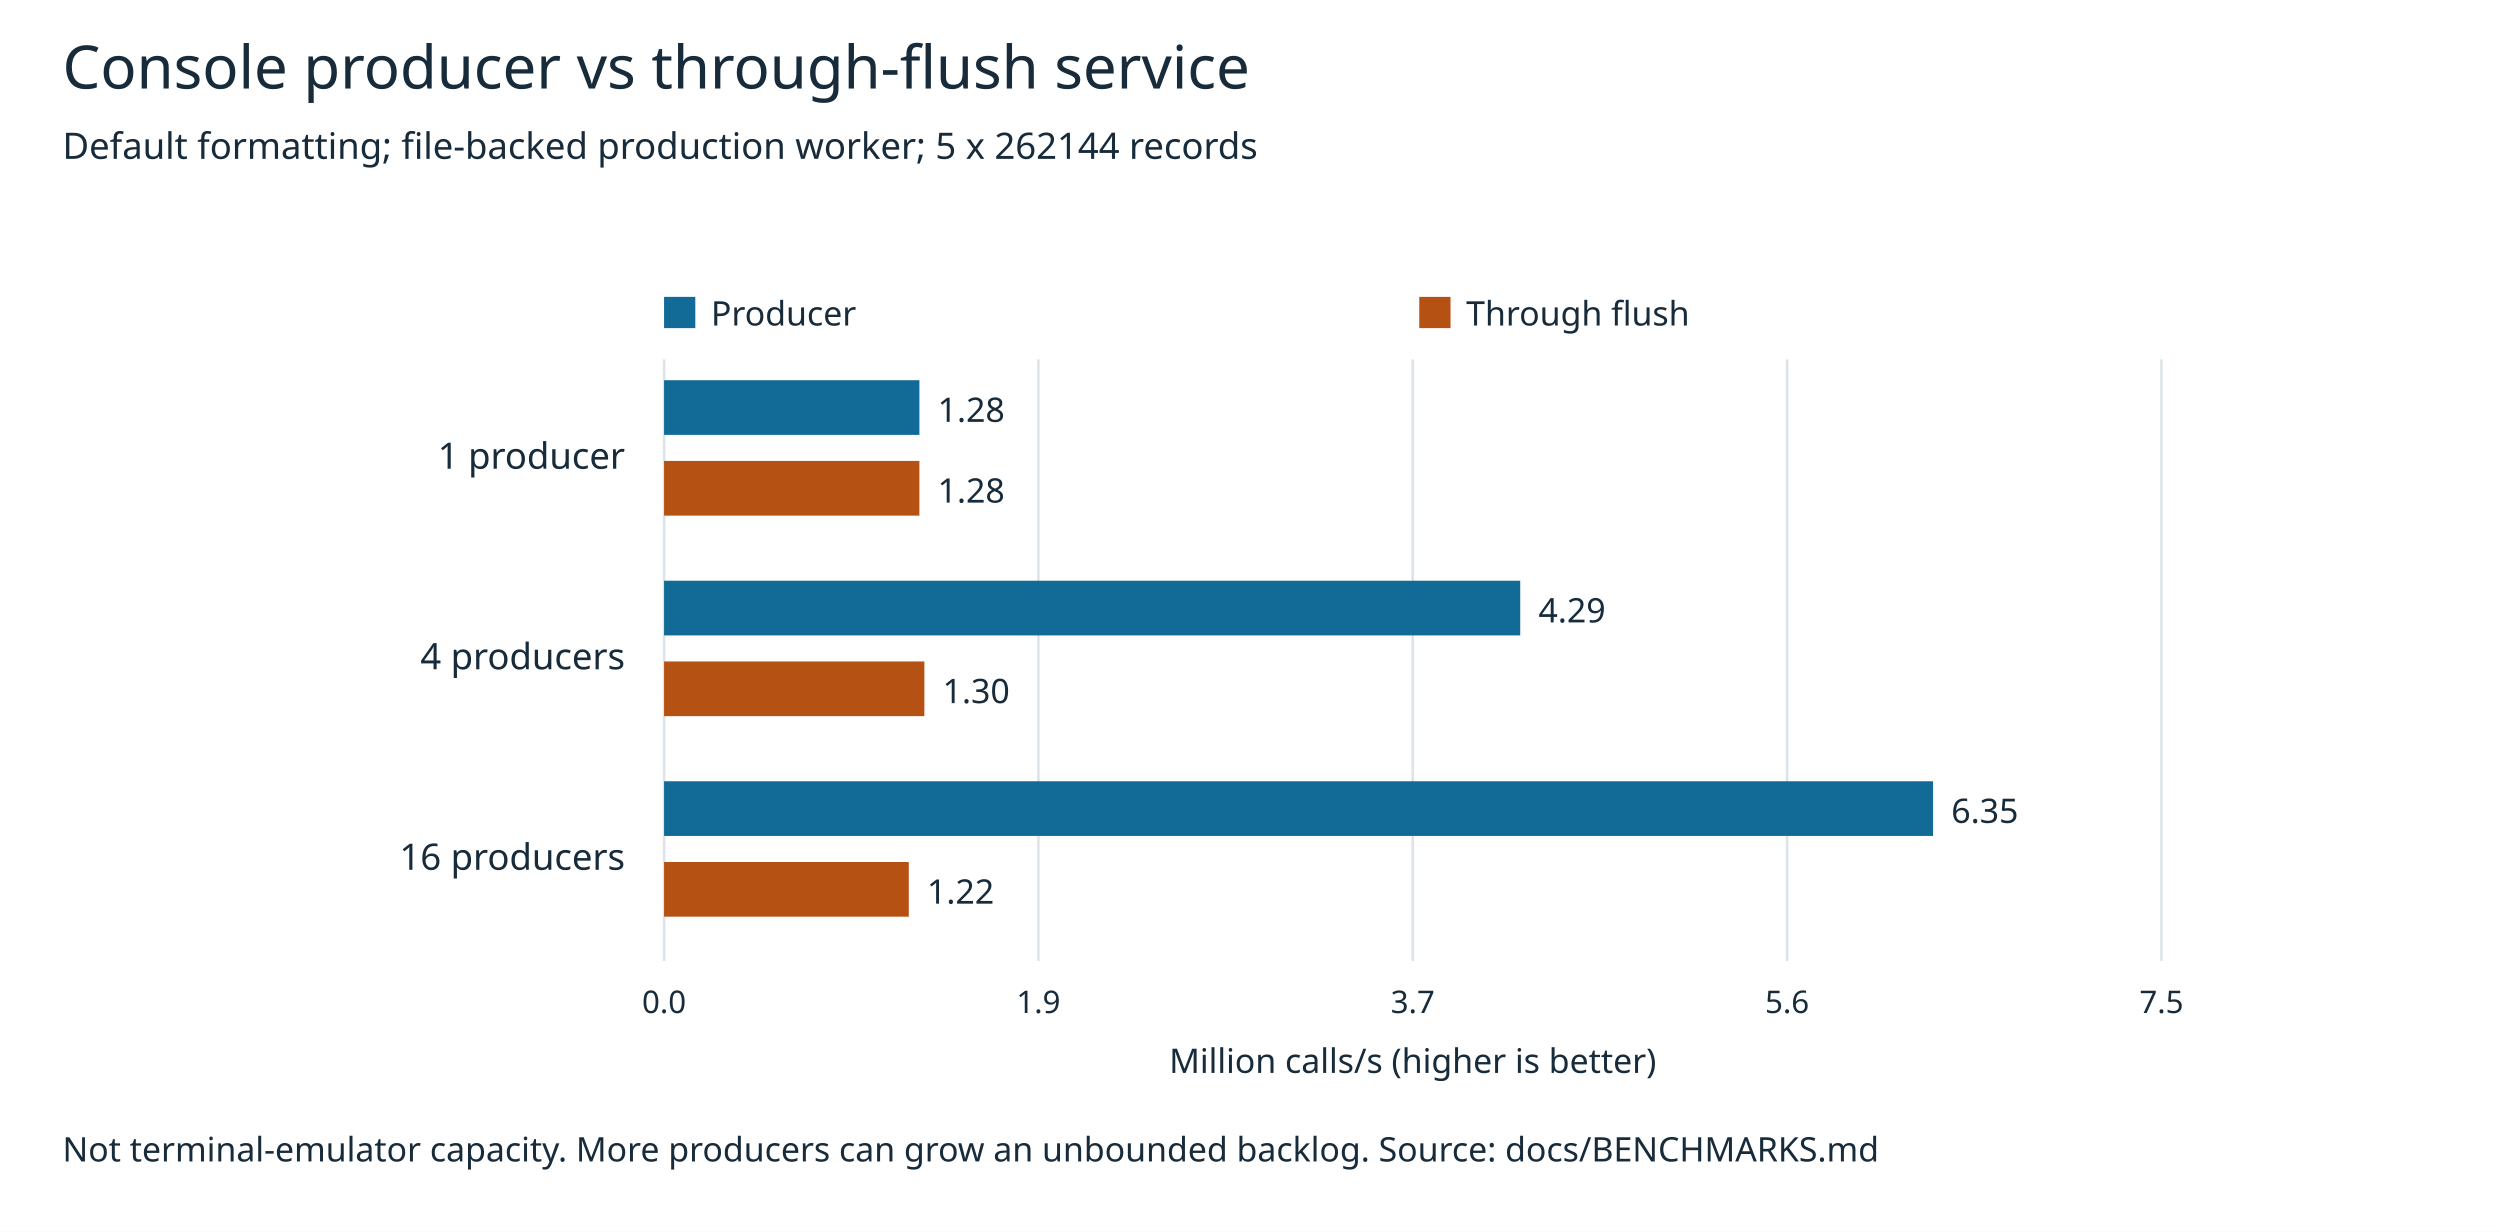
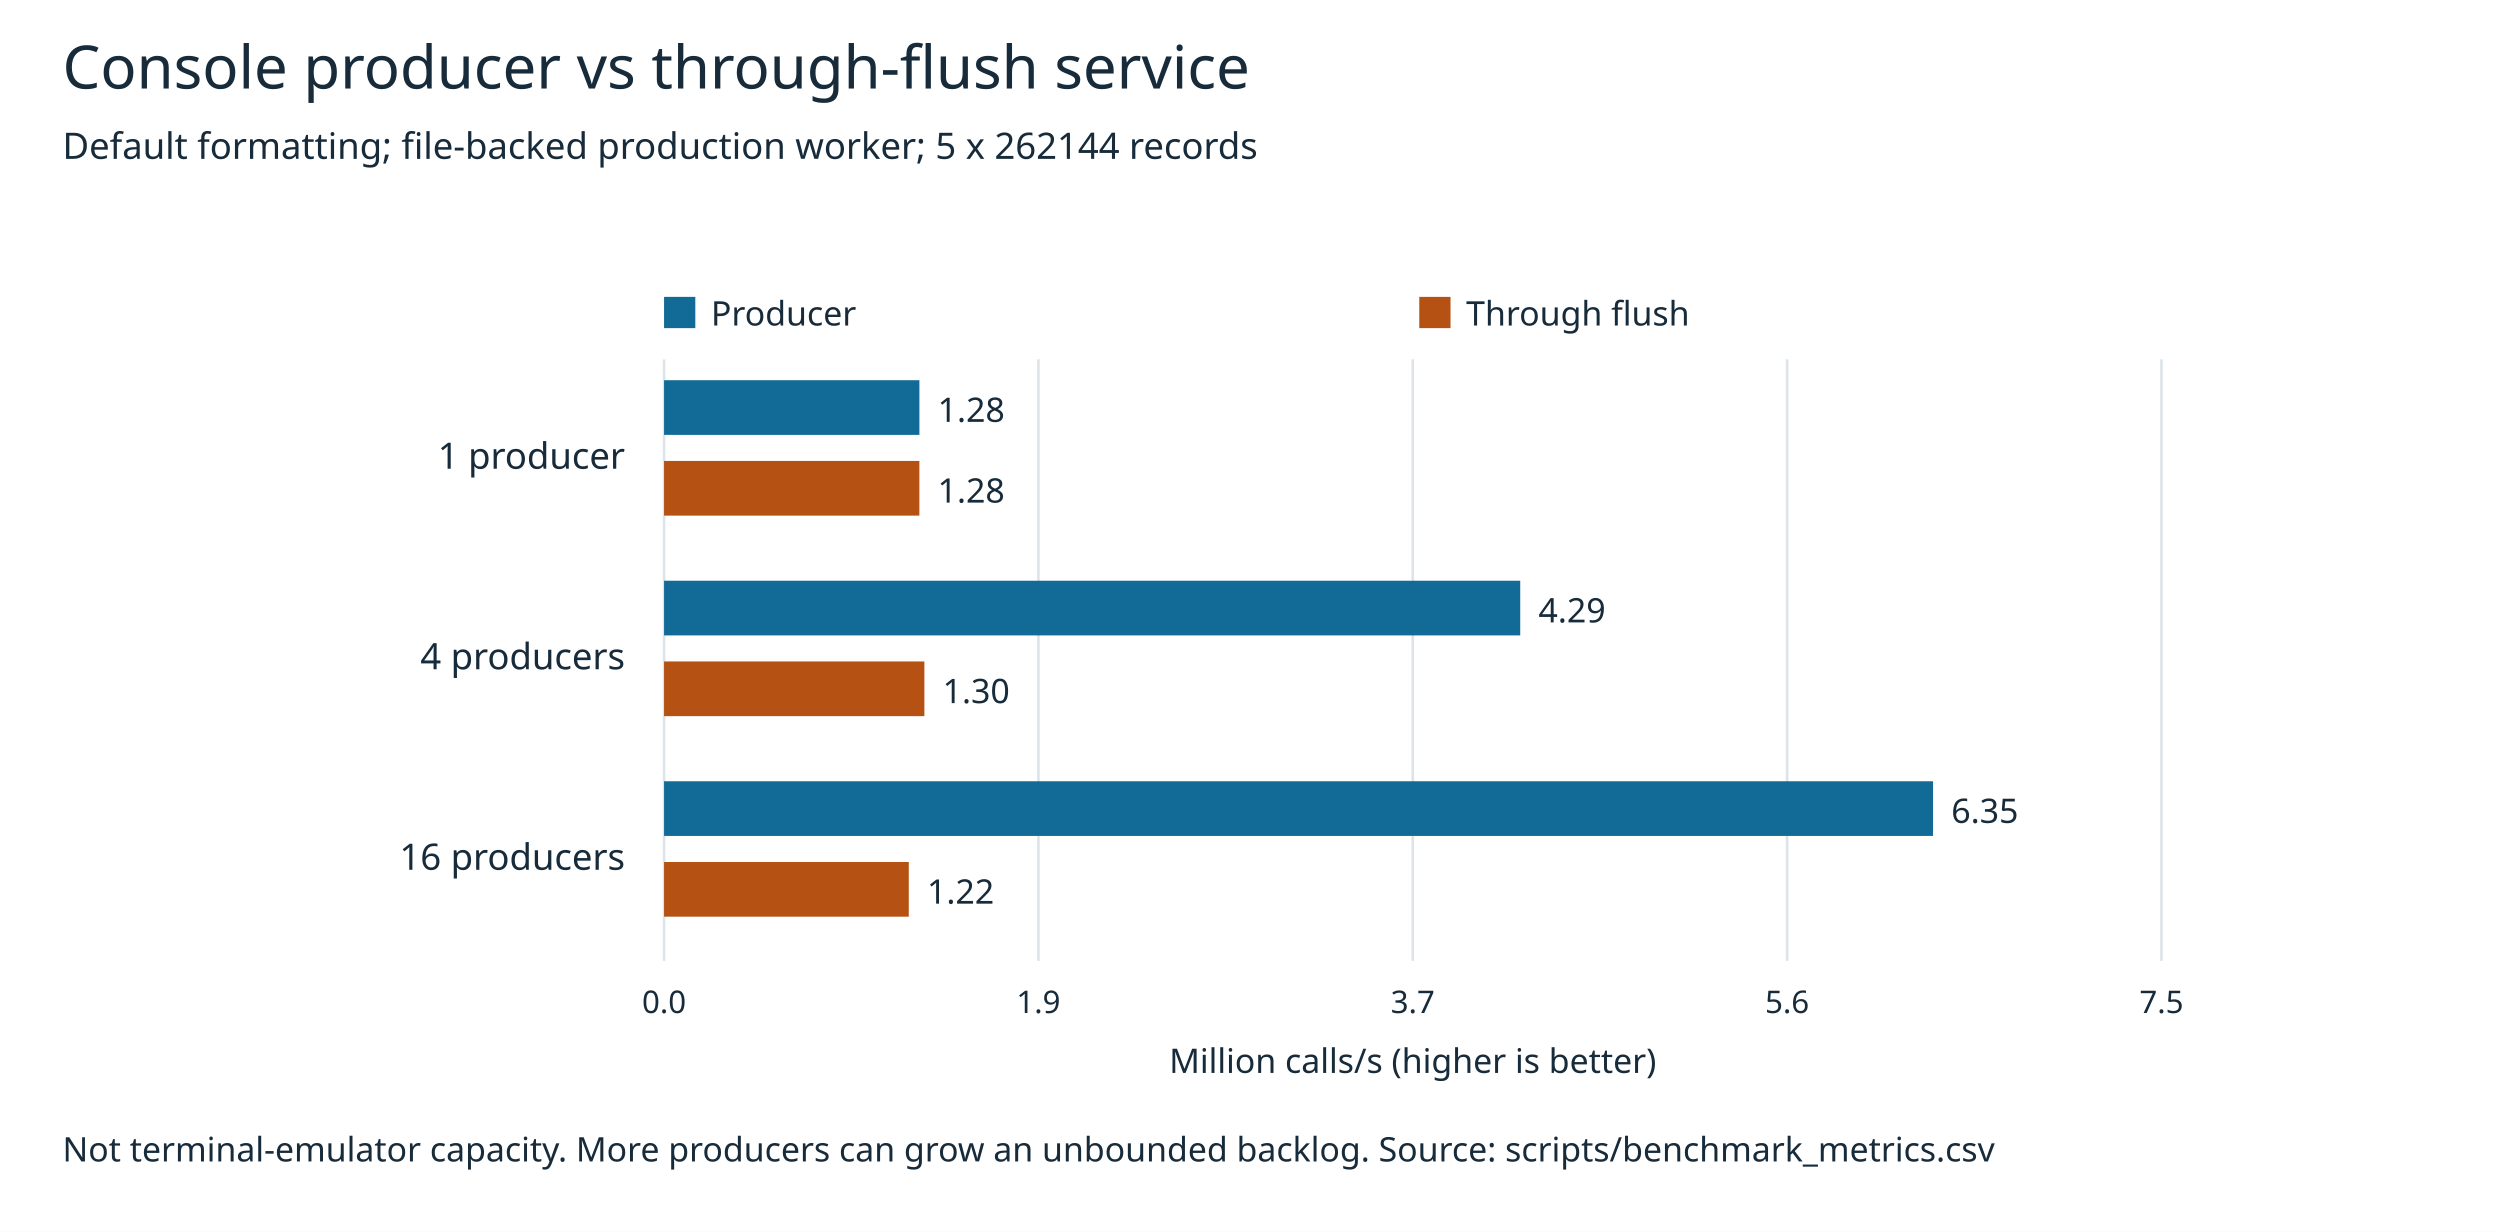
<svg xmlns="http://www.w3.org/2000/svg" width="960" height="473" viewBox="0 0 960 473" role="img" aria-labelledby="title desc">
  <rect width="960" height="473" fill="#ffffff" />
  <g font-family="sans-serif">
    <text x="24.00" y="34.00" font-size="23" text-anchor="start" fill="#172b3a">Console producer vs through-flush service</text>
    <text x="24.00" y="61.00" font-size="14" text-anchor="start" fill="#172b3a">Default formatting; file-backed production worker; 5 x 262144 records</text>
    <text x="24.00" y="102.00" font-size="17" text-anchor="start" fill="#172b3a" />
    <rect x="255" y="114" width="12" height="12" fill="#126b96" />
    <text x="273.00" y="125.00" font-size="13" text-anchor="start" fill="#172b3a">Producer</text>
    <rect x="545" y="114" width="12" height="12" fill="#b55112" />
    <text x="563.00" y="125.00" font-size="13" text-anchor="start" fill="#172b3a">Through flush</text>
    <path d="M255.00 138V369" stroke="#dce4e9" />
    <text x="255.00" y="389.00" font-size="12" text-anchor="middle" fill="#172b3a">0.0</text>
    <path d="M398.75 138V369" stroke="#dce4e9" />
    <text x="398.75" y="389.00" font-size="12" text-anchor="middle" fill="#172b3a">1.9</text>
    <path d="M542.50 138V369" stroke="#dce4e9" />
    <text x="542.50" y="389.00" font-size="12" text-anchor="middle" fill="#172b3a">3.7</text>
    <path d="M686.25 138V369" stroke="#dce4e9" />
    <text x="686.25" y="389.00" font-size="12" text-anchor="middle" fill="#172b3a">5.6</text>
    <path d="M830.00 138V369" stroke="#dce4e9" />
    <text x="830.00" y="389.00" font-size="12" text-anchor="middle" fill="#172b3a">7.5</text>
    <text x="542.50" y="412.00" font-size="13" text-anchor="middle" fill="#172b3a">Million calls/s (higher is better)</text>
    <text x="240.00" y="180.00" font-size="14" text-anchor="end" fill="#172b3a">1 producer</text>
    <rect x="255" y="146" width="98.05" height="21" fill="#126b96" />
    <text x="360.05" y="162.00" font-size="13" text-anchor="start" fill="#172b3a">1.28</text>
    <rect x="255" y="177" width="98.04" height="21" fill="#b55112" />
    <text x="360.04" y="193.00" font-size="13" text-anchor="start" fill="#172b3a">1.28</text>
    <text x="240.00" y="257.00" font-size="14" text-anchor="end" fill="#172b3a">4 producers</text>
    <rect x="255" y="223" width="328.77" height="21" fill="#126b96" />
    <text x="590.77" y="239.00" font-size="13" text-anchor="start" fill="#172b3a">4.29</text>
    <rect x="255" y="254" width="99.96" height="21" fill="#b55112" />
    <text x="361.96" y="270.00" font-size="13" text-anchor="start" fill="#172b3a">1.30</text>
    <text x="240.00" y="334.00" font-size="14" text-anchor="end" fill="#172b3a">16 producers</text>
    <rect x="255" y="300" width="487.29" height="21" fill="#126b96" />
    <text x="749.29" y="316.00" font-size="13" text-anchor="start" fill="#172b3a">6.35</text>
    <rect x="255" y="331" width="93.97" height="21" fill="#b55112" />
    <text x="355.97" y="347.00" font-size="13" text-anchor="start" fill="#172b3a">1.22</text>
-     <text x="24.00" y="446.00" font-size="13" text-anchor="start" fill="#172b3a">Not terminal-emulator capacity. More producers can grow an unbounded backlog. Source: docs/BENCHMARKS.md</text>
+     <text x="24.00" y="446.00" font-size="13" text-anchor="start" fill="#172b3a">Not terminal-emulator capacity. More producers can grow an unbounded backlog. Source: scripts/benchmark_metrics.csv</text>
  </g>
</svg>
